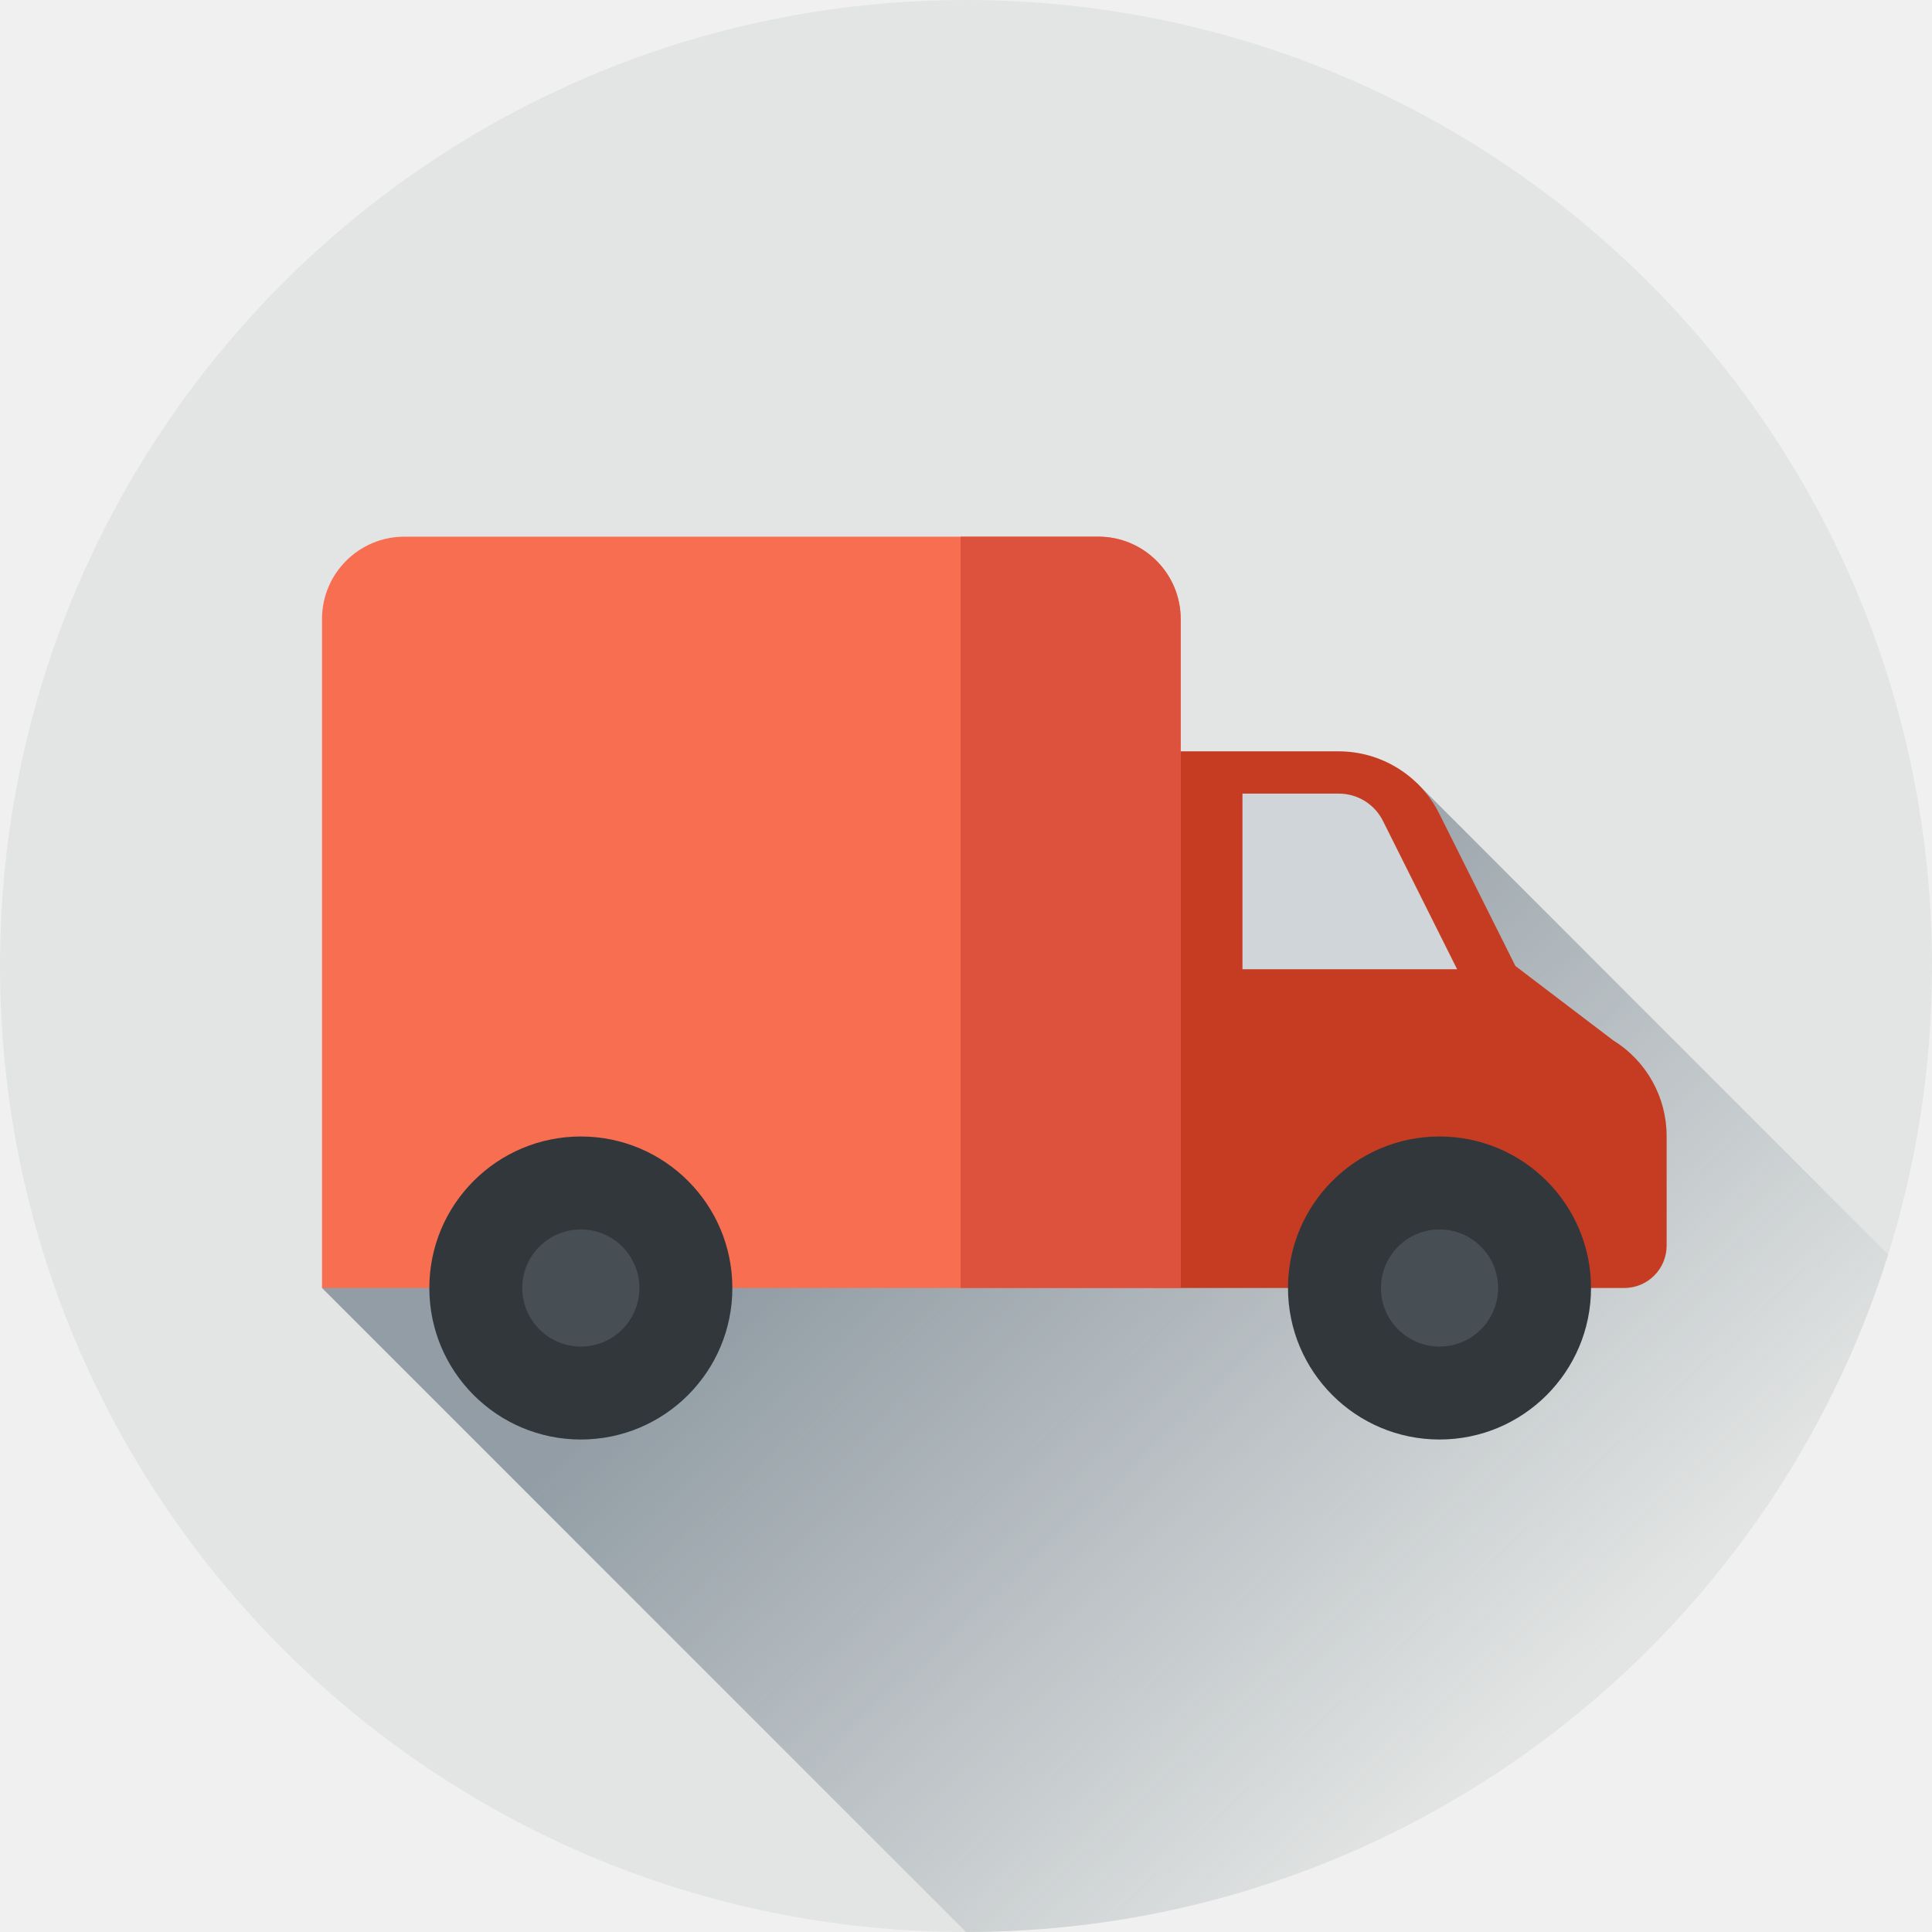
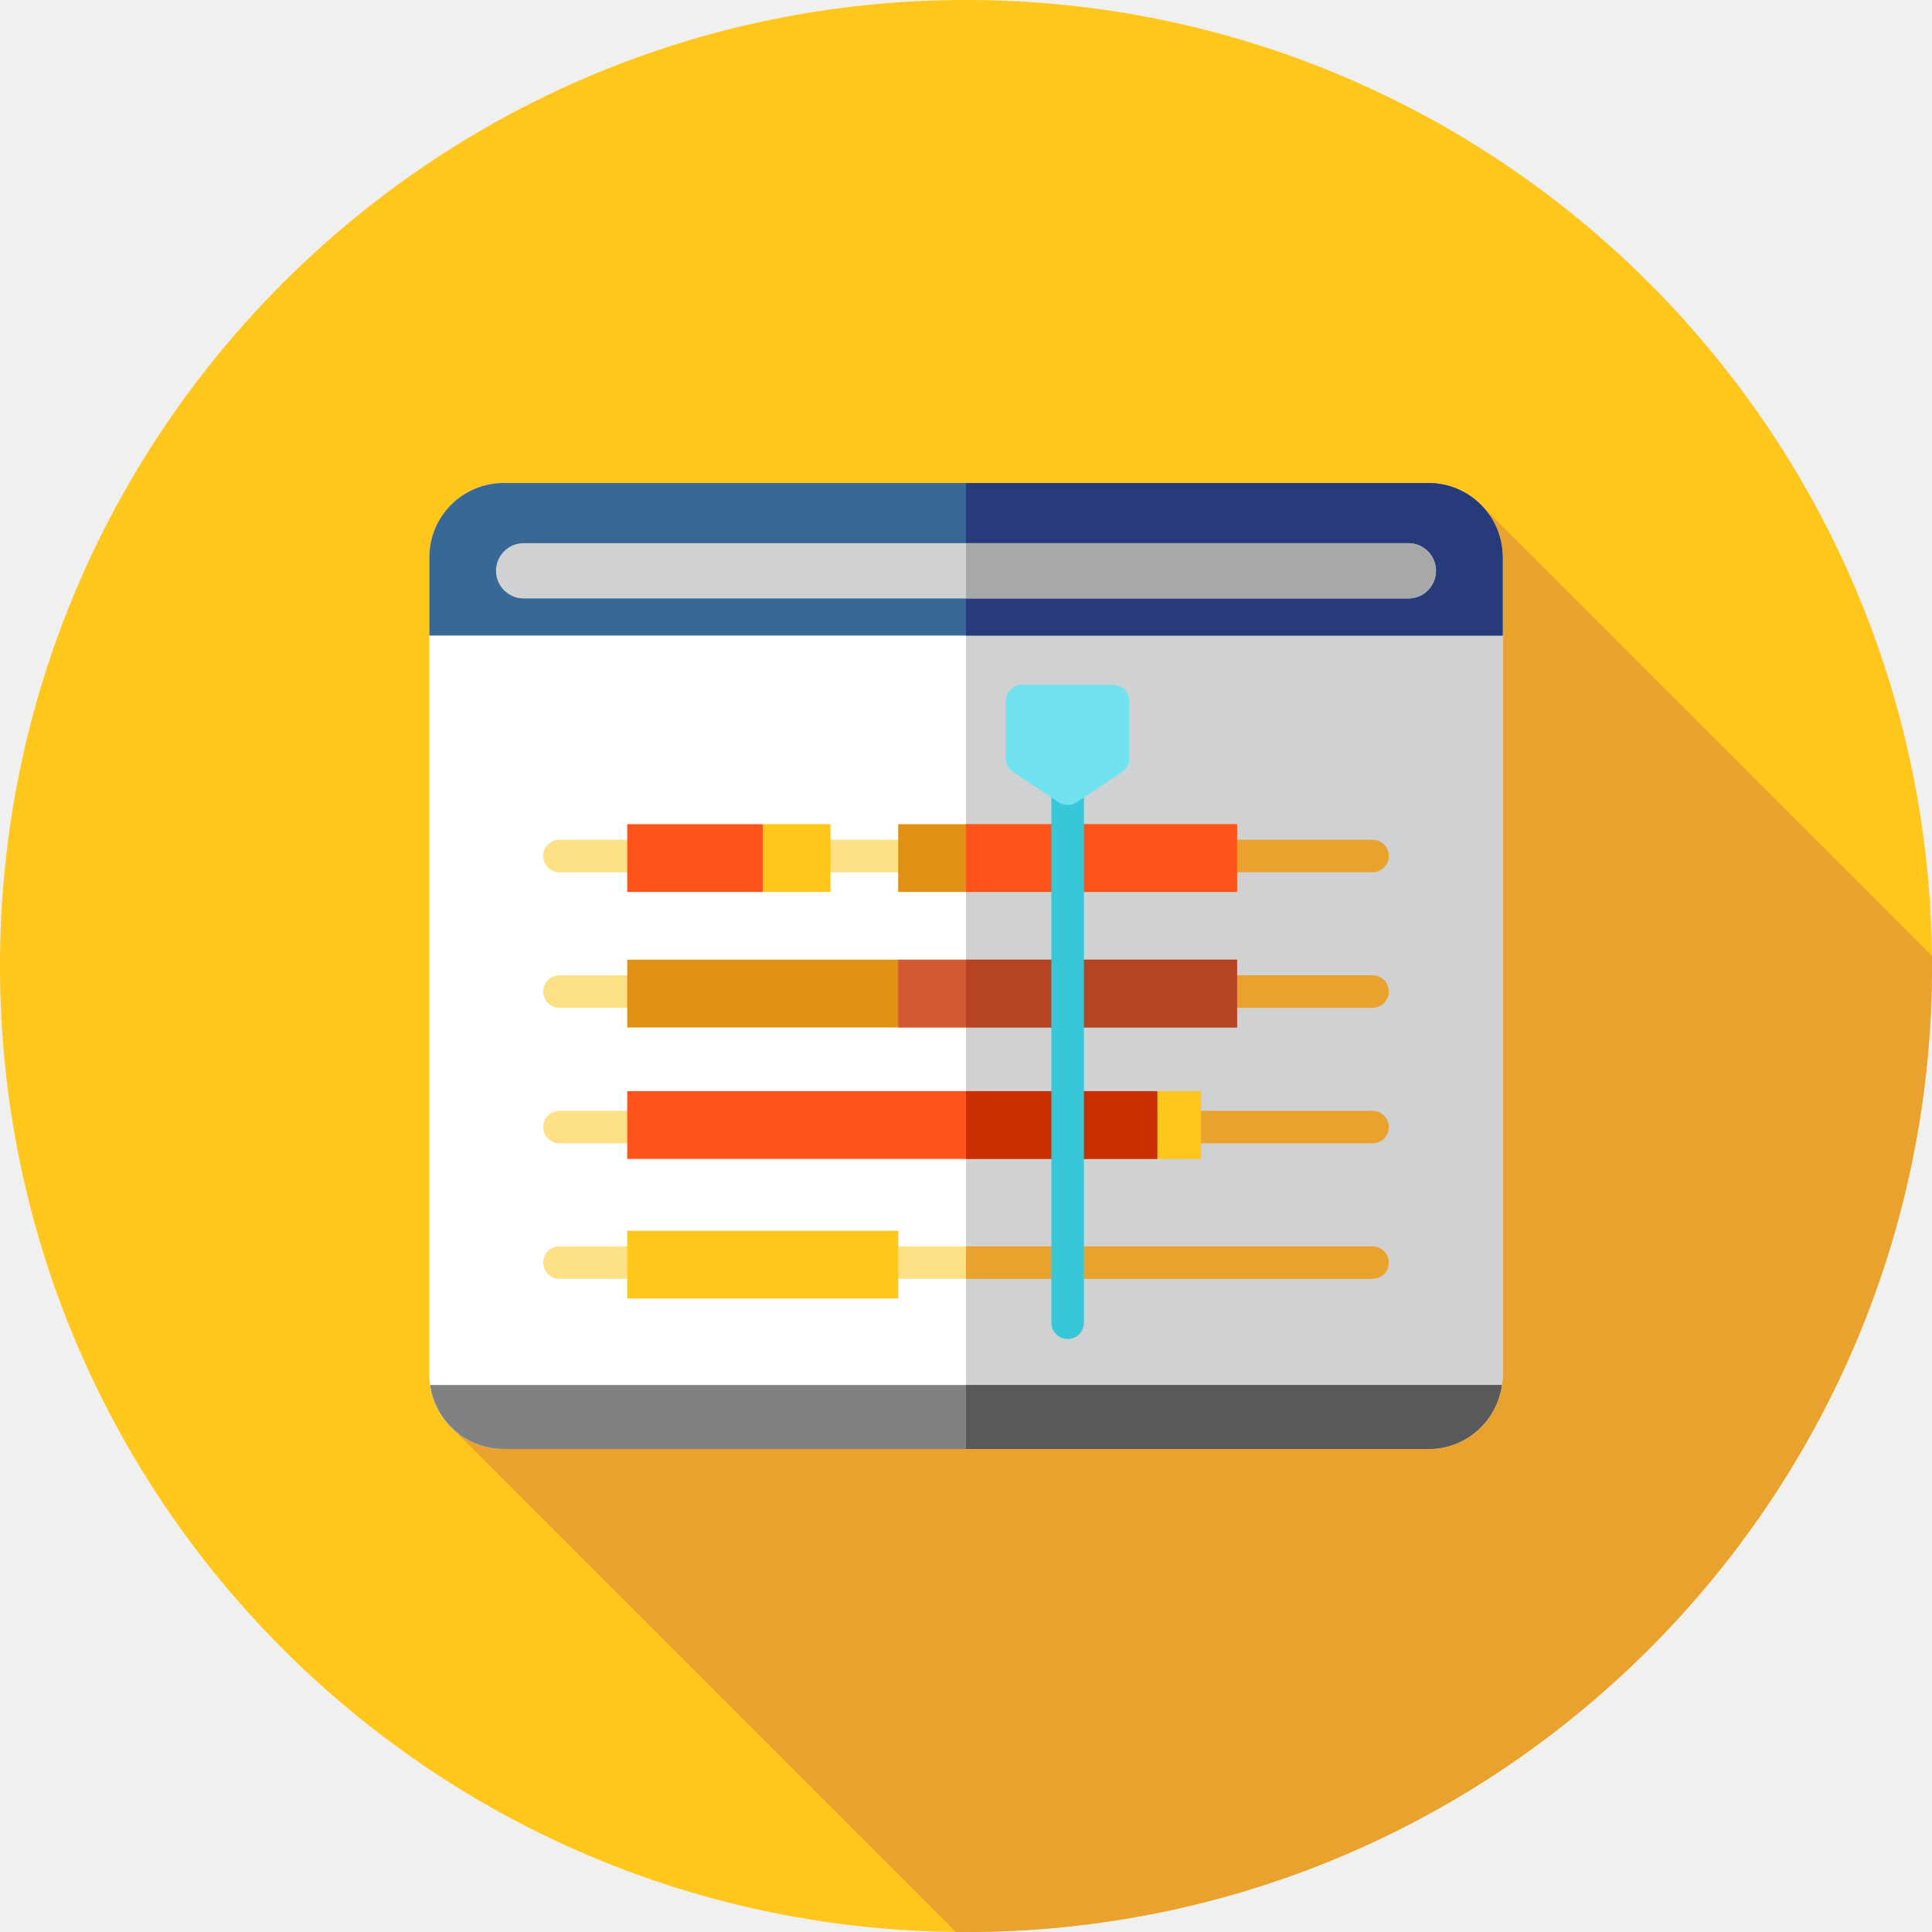
- <svg xmlns="http://www.w3.org/2000/svg" xmlns:xlink="http://www.w3.org/1999/xlink" height="32" width="32" xml:space="preserve" y="0px" x="0px" id="Layer_1" version="1.1">
-   <defs id="defs3413">
-     <linearGradient id="linearGradient3438">
-       <stop id="stop3440" offset="0" style="stop-color:#929da5;stop-opacity:1;" />
-       <stop id="stop3442" offset="1" style="stop-color:#929da5;stop-opacity:0;" />
-     </linearGradient>
-     <linearGradient gradientTransform="translate(0,-68)" gradientUnits="userSpaceOnUse" y2="54.877" x2="57.503" y1="44.464" x1="47.784" id="linearGradient3444" xlink:href="#linearGradient3438" />
-   </defs>
-   <g transform="translate(-32.07547,41.67924)" id="g3446">
-     <g id="g3339" transform="matrix(0.1077441,0,0,0.1077441,32.07547,-41.67925)">
-       <g id="g3341">
-         <g id="g3343">
-           <circle id="circle3345" r="148.5" cy="148.5" cx="148.5" style="fill:#e3e5e4" />
-         </g>
-       </g>
-     </g>
-     <path id="path3347" d="m 55.538,-28.714 -18.129,8.368 10.667,10.667 c 7.172,0 13.241,-4.719 15.274,-11.22 l -7.811,-7.815 z" style="fill:url(#linearGradient3444);fill-opacity:1" />
-     <g id="g3349" transform="matrix(0.1077441,0,0,0.1077441,32.07547,-41.67925)">
-       <path id="path3351" d="m 249.688,198 -72.395,0 0,-82.5 28.48,0 c 6.549,0 12.536,3.7 15.465,9.558 l 11.721,23.442 15.036,11.434 c 5.105,3.149 8.213,8.718 8.213,14.716 l 0,16.83 c 0,3.601 -2.919,6.52 -6.52,6.52 z" style="fill:#c63c22" />
-     </g>
-     <g id="g3353" transform="matrix(0.1077441,0,0,0.1077441,32.07547,-41.67925)">
-       <path id="path3355" d="m 181.5,198 -132,0 0,-102.834 C 49.5,88.17 55.171,82.5 62.167,82.5 l 106.667,0 c 6.996,0 12.667,5.671 12.667,12.666 l 0,102.834 -0.001,0 z" style="fill:#f86e51" />
-     </g>
-     <g id="g3357" transform="matrix(0.1077441,0,0,0.1077441,32.07547,-41.67925)">
-       <path id="path3359" d="M 181.5,95.167 C 181.5,88.171 175.829,82.5 168.833,82.5 l -21.167,0 0,115.5 33.834,0 0,-102.833 z" style="fill:#dd523c" />
-     </g>
-     <g id="g3361" transform="matrix(0.1077441,0,0,0.1077441,32.07547,-41.67925)">
-       <path id="path3363" d="M 212.597,126.195 224,149 l -33,0 0,-27 14.81,0 c 2.874,0 5.502,1.624 6.787,4.195 z" style="fill:#d0d5d9" />
-     </g>
-     <g id="g3365" transform="matrix(0.1077441,0,0,0.1077441,32.07547,-41.67925)">
-       <circle id="circle3367" r="23.291" cy="198" cx="89.291" style="fill:#32373b" />
-     </g>
-     <g id="g3369" transform="matrix(0.1077441,0,0,0.1077441,32.07547,-41.67925)">
-       <circle id="circle3371" r="9" cy="198" cx="89.291" style="fill:#484f54" />
-     </g>
-     <g id="g3373" transform="matrix(0.1077441,0,0,0.1077441,32.07547,-41.67925)">
-       <circle id="circle3375" r="23.291" cy="198" cx="221.291" style="fill:#32373b" />
-     </g>
-     <g id="g3377" transform="matrix(0.1077441,0,0,0.1077441,32.07547,-41.67925)">
-       <circle id="circle3379" r="9" cy="198" cx="221.292" style="fill:#484f54" />
-     </g>
+ <svg xmlns="http://www.w3.org/2000/svg" version="1.1" id="Layer_1" x="0px" y="0px" viewBox="0 0 512 512" style="enable-background:new 0 0 512 512;" xml:space="preserve">
+   <circle style="fill:#FFC61B;" cx="256" cy="256" r="256" />
+   <path style="fill:#EAA22F;" d="M512,256c0-0.91-0.026-1.814-0.034-2.722L392.516,133.829L256.488,282.345l-137.35,95.444  l134.177,134.177c0.896,0.009,1.788,0.034,2.688,0.034C397.384,512,512,397.384,512,256z" />
+   <path style="fill:#FFFFFF;" d="M378.54,384H133.458c-10.869,0-19.682-8.811-19.682-19.682V147.68c0-10.869,8.811-19.68,19.682-19.68  H378.54c10.869,0,19.682,8.811,19.682,19.68v216.638C398.222,375.189,389.411,384,378.54,384z" />
+   <path style="fill:#D0D1D3;" d="M378.54,128H256v256h122.54c10.869,0,19.682-8.811,19.682-19.682V147.682  C398.222,136.811,389.411,128,378.54,128z" />
+   <path style="fill:#386895;" d="M398.222,147.682c0-10.869-8.811-19.682-19.682-19.682H133.458c-10.869,0-19.68,8.811-19.68,19.682  v20.744h284.444V147.682z" />
+   <path style="fill:#273B7A;" d="M398.222,147.682c0-10.869-8.811-19.682-19.682-19.682H256v40.426h142.222V147.682z" />
+   <path style="fill:#808183;" d="M113.988,367.049c1.333,9.575,9.528,16.951,19.47,16.951H378.54c9.942,0,18.137-7.378,19.47-16.951  L113.988,367.049L113.988,367.049z" />
+   <path style="fill:#59595B;" d="M256,367.049V384h122.54c9.942,0,18.137-7.378,19.47-16.951L256,367.049L256,367.049z" />
+   <path style="fill:#D0D1D3;" d="M373.226,158.599H138.774c-4.046,0-7.327-3.281-7.327-7.327l0,0c0-4.046,3.281-7.327,7.327-7.327  h234.451c4.046,0,7.327,3.281,7.327,7.327l0,0C380.552,155.319,377.272,158.599,373.226,158.599z" />
+   <path style="fill:#A6A8AA;" d="M373.226,143.946H256v14.653h117.226c4.046,0,7.327-3.281,7.327-7.327  S377.272,143.946,373.226,143.946z" />
+   <path style="fill:#FEE187;" d="M148.256,222.546c-2.381,0-4.31,1.929-4.31,4.31s1.929,4.31,4.31,4.31H256v-8.62H148.256z" />
+   <path style="fill:#EAA22F;" d="M363.744,222.546H256v8.62h107.744c2.381,0,4.31-1.929,4.31-4.31S366.125,222.546,363.744,222.546z" />
+   <path style="fill:#FEE187;" d="M148.256,258.46c-2.381,0-4.31,1.929-4.31,4.31s1.929,4.31,4.31,4.31H256v-8.62H148.256z" />
+   <path style="fill:#EAA22F;" d="M363.744,258.46H256v8.62h107.744c2.381,0,4.31-1.929,4.31-4.31S366.125,258.46,363.744,258.46z" />
+   <path style="fill:#FEE187;" d="M148.256,294.376c-2.381,0-4.31,1.929-4.31,4.31s1.929,4.31,4.31,4.31H256v-8.62H148.256z" />
+   <path style="fill:#EAA22F;" d="M363.744,294.376H256v8.62h107.744c2.381,0,4.31-1.929,4.31-4.31S366.125,294.376,363.744,294.376z" />
+   <path style="fill:#FEE187;" d="M363.744,338.91H148.256c-2.381,0-4.31-1.929-4.31-4.31s1.929-4.31,4.31-4.31h215.488  c2.381,0,4.31,1.929,4.31,4.31S366.125,338.91,363.744,338.91z" />
+   <path style="fill:#EAA22F;" d="M363.744,330.29H256v8.62h107.744c2.381,0,4.31-1.929,4.31-4.31S366.125,330.29,363.744,330.29z" />
+   <rect x="238.037" y="218.419" style="fill:#E09112;" width="89.781" height="17.958" />
+   <rect x="256" y="218.419" style="fill:#FF5419;" width="71.828" height="17.958" />
+   <rect x="166.219" y="254.328" style="fill:#E09112;" width="89.781" height="17.958" />
+   <rect x="238.037" y="254.328" style="fill:#D35933;" width="89.781" height="17.958" />
+   <rect x="256" y="254.328" style="fill:#B54324;" width="71.828" height="17.958" />
+   <g>
+     <rect x="202.128" y="218.419" style="fill:#FFC61B;" width="17.958" height="17.958" />
+     <rect x="166.219" y="326.163" style="fill:#FFC61B;" width="71.83" height="17.958" />
  </g>
-   <g transform="matrix(0.1077441,0,0,0.1077441,0,197)" id="g3381" />
-   <g transform="matrix(0.1077441,0,0,0.1077441,0,197)" id="g3383" />
-   <g transform="matrix(0.1077441,0,0,0.1077441,0,197)" id="g3385" />
-   <g transform="matrix(0.1077441,0,0,0.1077441,0,197)" id="g3387" />
-   <g transform="matrix(0.1077441,0,0,0.1077441,0,197)" id="g3389" />
-   <g transform="matrix(0.1077441,0,0,0.1077441,0,197)" id="g3391" />
-   <g transform="matrix(0.1077441,0,0,0.1077441,0,197)" id="g3393" />
-   <g transform="matrix(0.1077441,0,0,0.1077441,0,197)" id="g3395" />
-   <g transform="matrix(0.1077441,0,0,0.1077441,0,197)" id="g3397" />
-   <g transform="matrix(0.1077441,0,0,0.1077441,0,197)" id="g3399" />
-   <g transform="matrix(0.1077441,0,0,0.1077441,0,197)" id="g3401" />
-   <g transform="matrix(0.1077441,0,0,0.1077441,0,197)" id="g3403" />
-   <g transform="matrix(0.1077441,0,0,0.1077441,0,197)" id="g3405" />
-   <g transform="matrix(0.1077441,0,0,0.1077441,0,197)" id="g3407" />
-   <g transform="matrix(0.1077441,0,0,0.1077441,0,197)" id="g3409" />
+   <rect x="166.219" y="218.419" style="fill:#FF5419;" width="35.914" height="17.958" />
+   <rect x="306.7" y="289.168" style="fill:#FFC61B;" width="11.609" height="17.958" />
+   <rect x="166.219" y="289.168" style="fill:#FF5419;" width="140.481" height="17.958" />
+   <rect x="256" y="289.168" style="fill:#C92F00;" width="50.697" height="17.958" />
+   <path style="fill:#38C6D9;" d="M282.936,354.856c-2.381,0-4.31-1.929-4.31-4.31V210.91c0-2.381,1.929-4.31,4.31-4.31  c2.381,0,4.31,1.929,4.31,4.31v139.636C287.246,352.927,285.317,354.856,282.936,354.856z" />
+   <path style="fill:#71E2EF;" d="M297.348,204.602l-11.966,7.977c-1.483,0.988-3.412,0.988-4.894,0l-11.966-7.977  c-1.227-0.819-1.964-2.196-1.964-3.67v-15.063c0-2.436,1.976-4.411,4.411-4.411h23.931c2.436,0,4.411,1.976,4.411,4.411v15.063  C299.313,202.406,298.575,203.783,297.348,204.602z" />
+   <g>
+ </g>
+   <g>
+ </g>
+   <g>
+ </g>
+   <g>
+ </g>
+   <g>
+ </g>
+   <g>
+ </g>
+   <g>
+ </g>
+   <g>
+ </g>
+   <g>
+ </g>
+   <g>
+ </g>
+   <g>
+ </g>
+   <g>
+ </g>
+   <g>
+ </g>
+   <g>
+ </g>
+   <g>
+ </g>
</svg>
